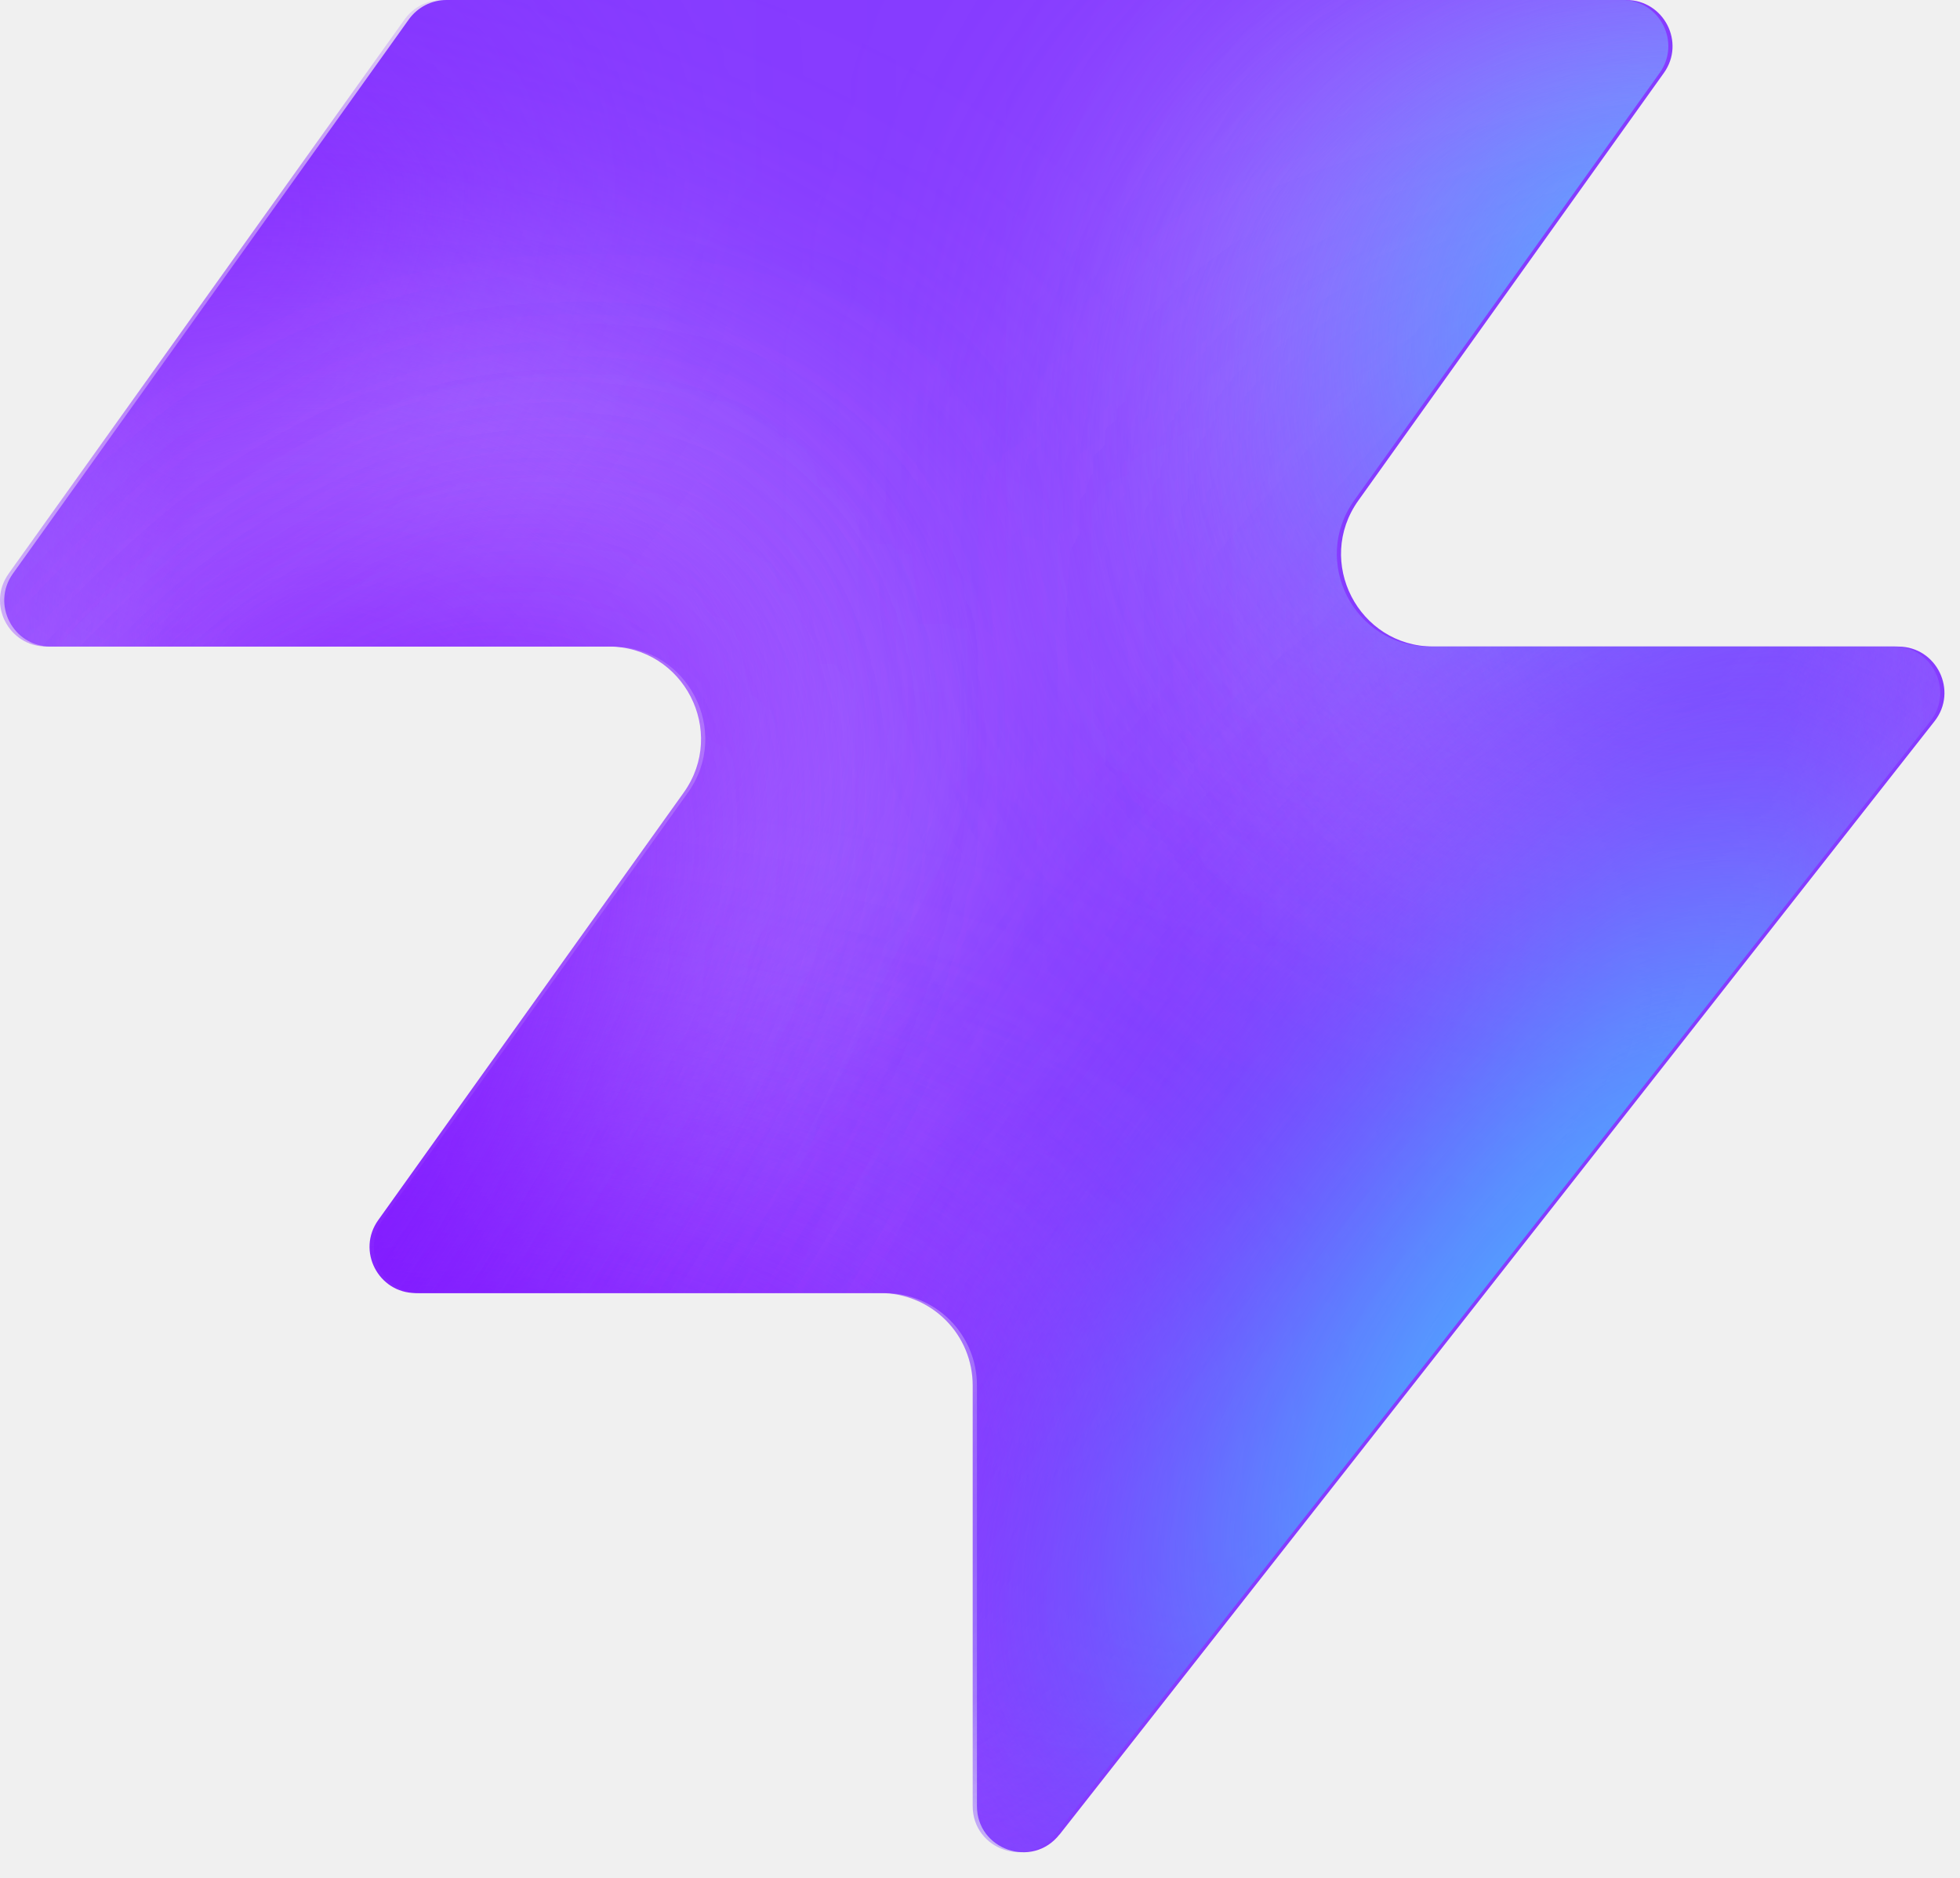
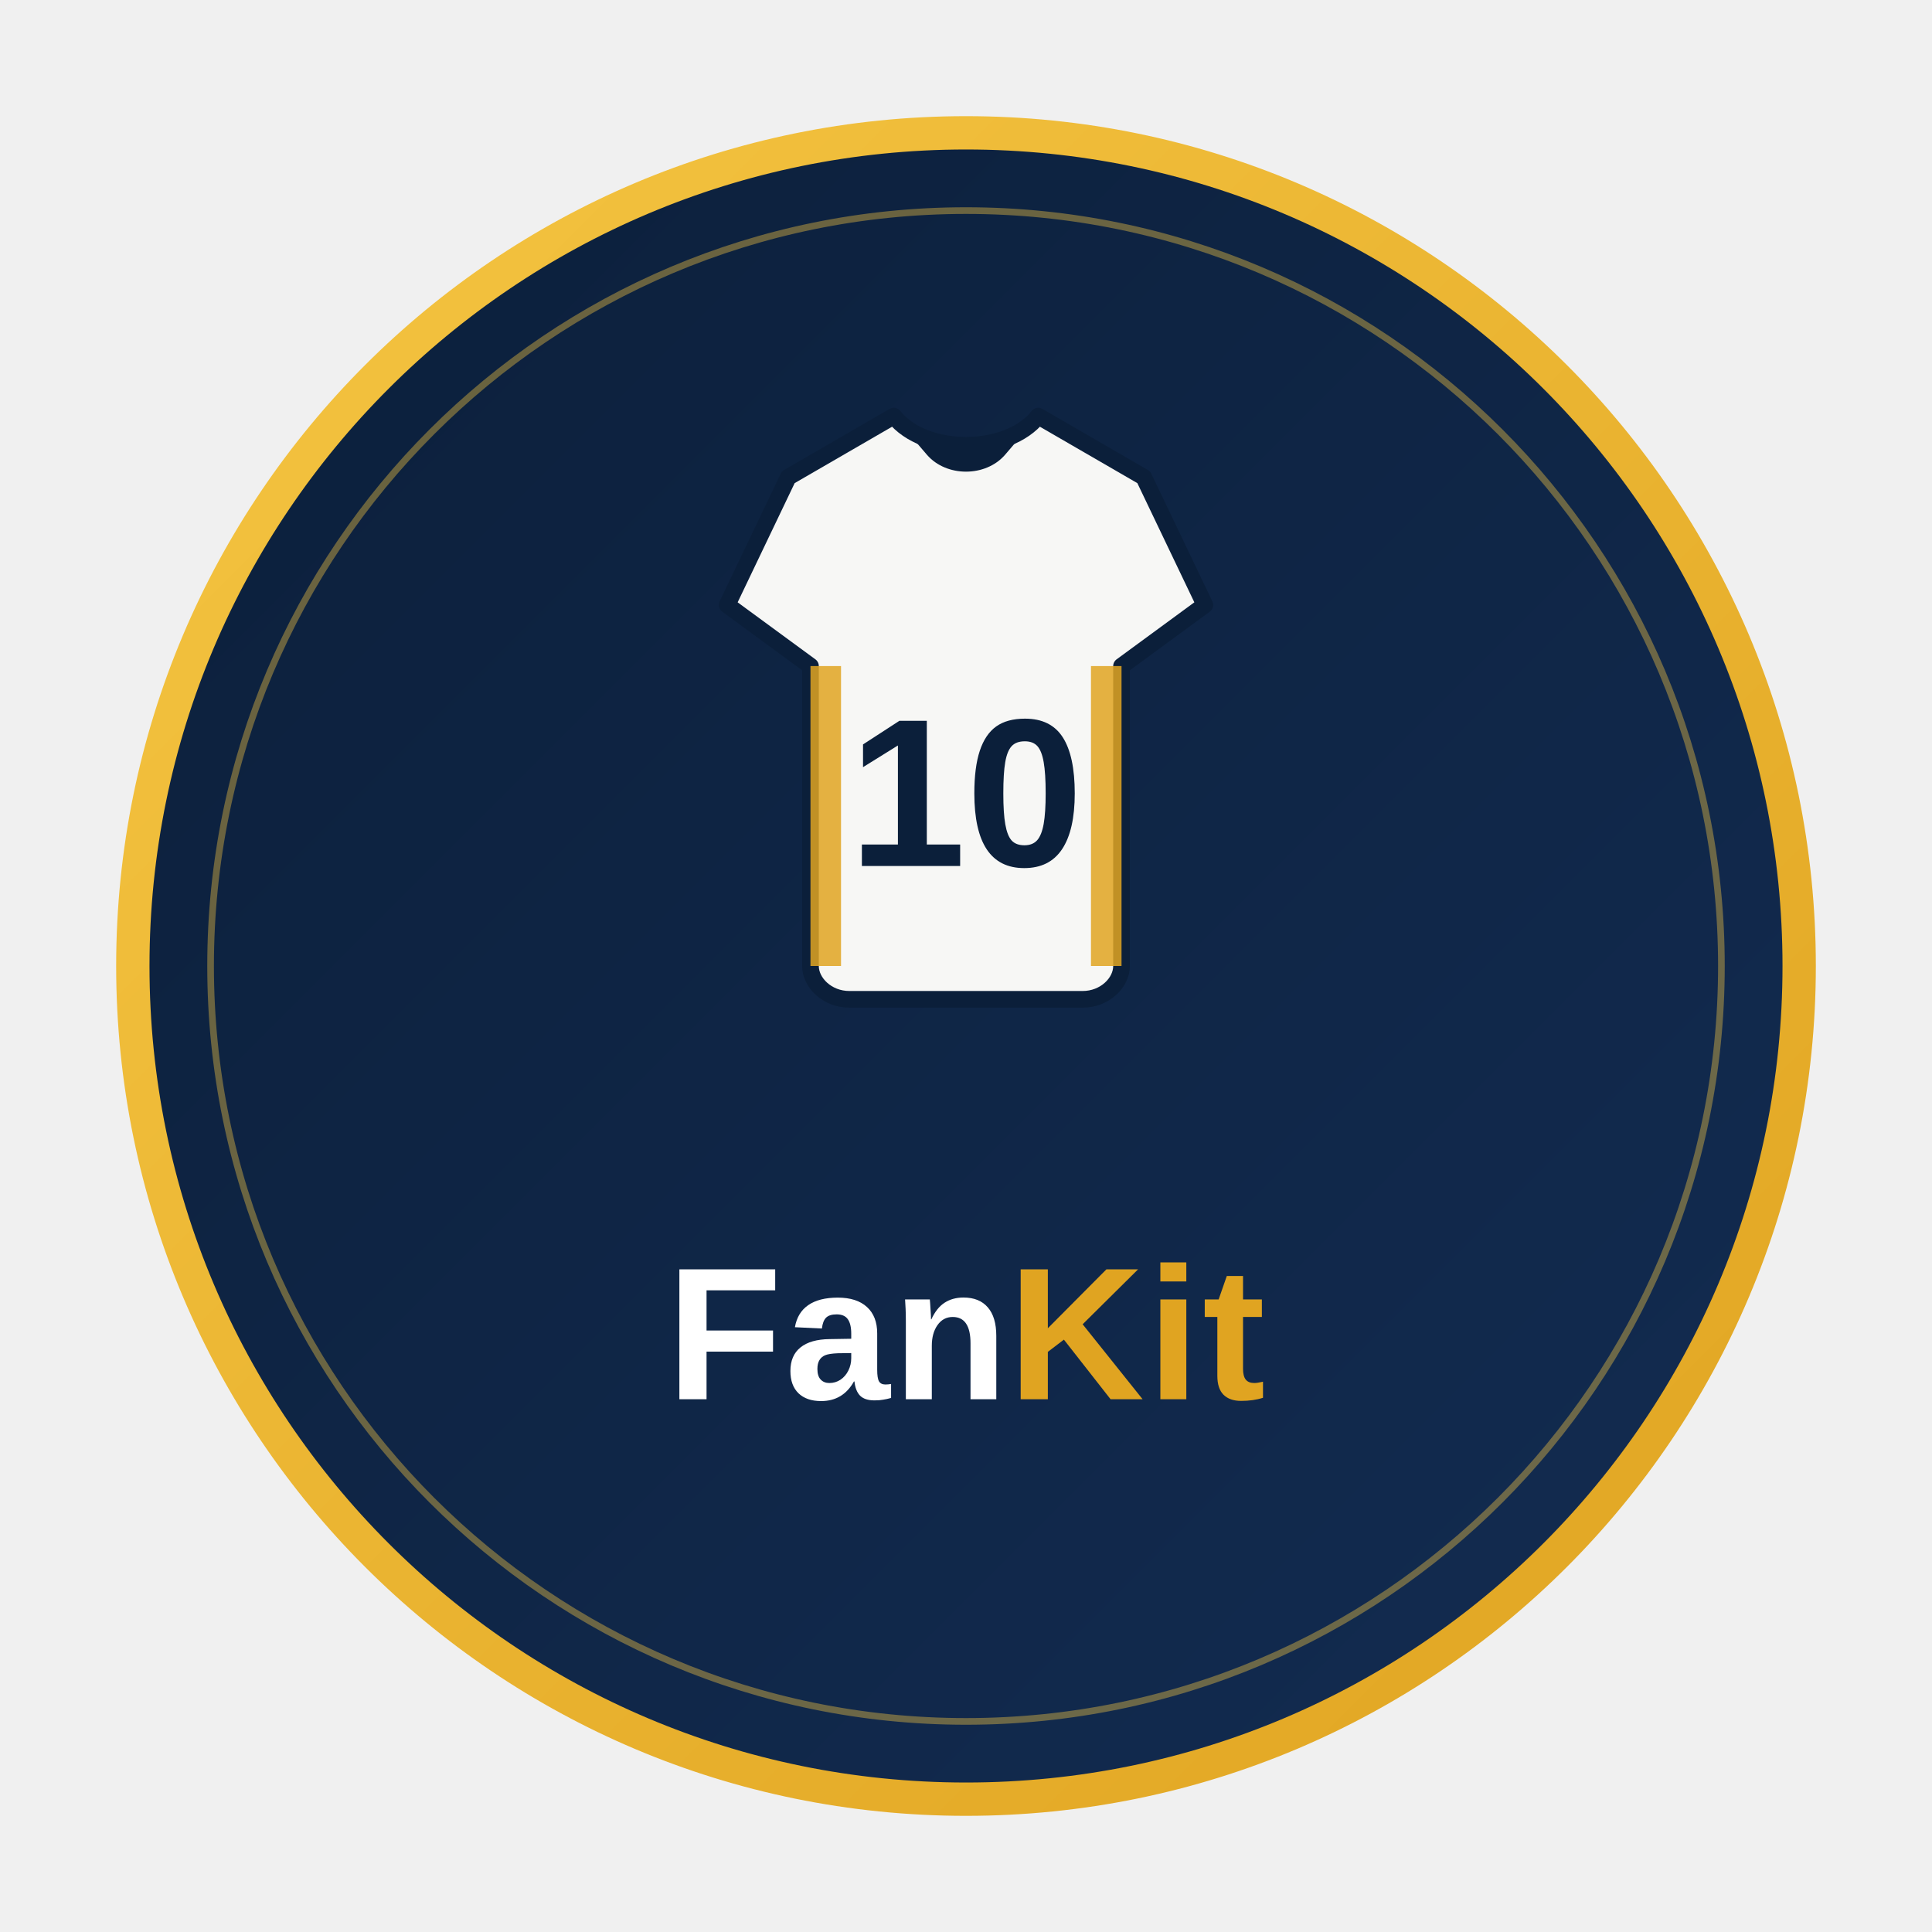
- <svg xmlns="http://www.w3.org/2000/svg" width="48" height="46" fill="none" viewBox="0 0 48 46">
-   <path fill="#863bff" d="M25.946 44.938c-.664.845-2.021.375-2.021-.698V33.937a2.26 2.26 0 0 0-2.262-2.262H10.287c-.92 0-1.456-1.04-.92-1.788l7.48-10.471c1.07-1.497 0-3.578-1.842-3.578H1.237c-.92 0-1.456-1.04-.92-1.788L10.013.474c.214-.297.556-.474.92-.474h28.894c.92 0 1.456 1.04.92 1.788l-7.48 10.471c-1.07 1.498 0 3.579 1.842 3.579h11.377c.943 0 1.473 1.088.89 1.83L25.947 44.94z" style="fill:#863bff;fill:color(display-p3 .525 .23 1);fill-opacity:1" />
-   <mask id="a" width="48" height="46" x="0" y="0" maskUnits="userSpaceOnUse" style="mask-type:alpha">
-     <path fill="#000" d="M25.842 44.938c-.664.844-2.021.375-2.021-.698V33.937a2.26 2.26 0 0 0-2.262-2.262H10.183c-.92 0-1.456-1.04-.92-1.788l7.48-10.471c1.07-1.498 0-3.579-1.842-3.579H1.133c-.92 0-1.456-1.04-.92-1.787L9.91.473c.214-.297.556-.474.92-.474h28.894c.92 0 1.456 1.04.92 1.788l-7.48 10.471c-1.07 1.498 0 3.578 1.842 3.578h11.377c.943 0 1.473 1.088.89 1.832L25.843 44.94z" style="fill:#000;fill-opacity:1" />
-   </mask>
-   <g mask="url(#a)">
-     <g filter="url(#b)">
-       <ellipse cx="5.508" cy="14.704" fill="#ede6ff" rx="5.508" ry="14.704" style="fill:#ede6ff;fill:color(display-p3 .927 .903 1);fill-opacity:1" transform="matrix(.00324 1 1 -.00324 -4.47 31.516)" />
+ <svg xmlns="http://www.w3.org/2000/svg" viewBox="0 0 400 400">
+   <defs>
+     <linearGradient id="badgeGrad" x1="0%" y1="0%" x2="100%" y2="100%">
+       <stop offset="0%" stop-color="#0B1F3A" />
+       <stop offset="100%" stop-color="#132C52" />
+     </linearGradient>
+     <linearGradient id="goldGrad" x1="0%" y1="0%" x2="100%" y2="100%">
+       <stop offset="0%" stop-color="#F5C542" />
+       <stop offset="100%" stop-color="#E0A421" />
+     </linearGradient>
+   </defs>
+   <g transform="translate(200,200) scale(1.15) translate(-200,-200)">
+     <circle cx="200" cy="200" r="150" fill="url(#badgeGrad)" />
+     <circle cx="200" cy="200" r="150" fill="none" stroke="url(#goldGrad)" stroke-width="6" />
+     <circle cx="200" cy="200" r="136" fill="none" stroke="#F5C542" stroke-width="1.2" opacity="0.4" />
+     <g transform="translate(200,155)">
+       <path d="       M -32 -43       L -13 -54       C -7.5 -47 7.5 -47 13 -54       L 32 -43       L 43 -20       L 28 -9       L 28 45       C 28 48 25 51 21 51       L -21 51       C -25 51 -28 48 -28 45       L -28 -9       L -43 -20       Z" fill="#F7F7F5" stroke="#0B1F3A" stroke-width="3" stroke-linejoin="round" />
+       <path d="M -13 -54 C -7.5 -47 7.5 -47 13 -54 L 7 -47 C 3.5 -43 -3.5 -43 -7 -47 Z" fill="#0B1F3A" />
+       <text x="0" y="27" text-anchor="middle" font-family="Arial, sans-serif" font-weight="800" font-size="38" fill="#0B1F3A">10</text>
+       <rect x="-28" y="-9" width="5.5" height="54" fill="#E0A421" opacity="0.85" />
+       <rect x="22.5" y="-9" width="5.5" height="54" fill="#E0A421" opacity="0.85" />
    </g>
-     <g filter="url(#c)">
-       <ellipse cx="10.399" cy="29.851" fill="#ede6ff" rx="10.399" ry="29.851" style="fill:#ede6ff;fill:color(display-p3 .927 .903 1);fill-opacity:1" transform="matrix(.00324 1 1 -.00324 -39.328 7.883)" />
-     </g>
-     <g filter="url(#d)">
-       <ellipse cx="5.508" cy="30.487" fill="#7e14ff" rx="5.508" ry="30.487" style="fill:#7e14ff;fill:color(display-p3 .492 .077 1);fill-opacity:1" transform="rotate(89.814 -25.913 -14.639)scale(1 -1)" />
-     </g>
-     <g filter="url(#e)">
-       <ellipse cx="5.508" cy="30.599" fill="#7e14ff" rx="5.508" ry="30.599" style="fill:#7e14ff;fill:color(display-p3 .492 .077 1);fill-opacity:1" transform="rotate(89.814 -32.644 -3.334)scale(1 -1)" />
-     </g>
-     <g filter="url(#f)">
-       <ellipse cx="5.508" cy="30.599" fill="#7e14ff" rx="5.508" ry="30.599" style="fill:#7e14ff;fill:color(display-p3 .492 .077 1);fill-opacity:1" transform="matrix(.00324 1 1 -.00324 -34.34 30.47)" />
-     </g>
-     <g filter="url(#g)">
-       <ellipse cx="14.072" cy="22.078" fill="#ede6ff" rx="14.072" ry="22.078" style="fill:#ede6ff;fill:color(display-p3 .927 .903 1);fill-opacity:1" transform="rotate(93.35 24.506 48.493)scale(-1 1)" />
-     </g>
-     <g filter="url(#h)">
-       <ellipse cx="3.47" cy="21.501" fill="#7e14ff" rx="3.47" ry="21.501" style="fill:#7e14ff;fill:color(display-p3 .492 .077 1);fill-opacity:1" transform="rotate(89.009 28.708 47.59)scale(-1 1)" />
-     </g>
-     <g filter="url(#i)">
-       <ellipse cx="3.47" cy="21.501" fill="#7e14ff" rx="3.47" ry="21.501" style="fill:#7e14ff;fill:color(display-p3 .492 .077 1);fill-opacity:1" transform="rotate(89.009 28.708 47.59)scale(-1 1)" />
-     </g>
-     <g filter="url(#j)">
-       <ellipse cx=".387" cy="8.972" fill="#7e14ff" rx="4.407" ry="29.108" style="fill:#7e14ff;fill:color(display-p3 .492 .077 1);fill-opacity:1" transform="rotate(39.51 .387 8.972)" />
-     </g>
-     <g filter="url(#k)">
-       <ellipse cx="47.523" cy="-6.092" fill="#7e14ff" rx="4.407" ry="29.108" style="fill:#7e14ff;fill:color(display-p3 .492 .077 1);fill-opacity:1" transform="rotate(37.892 47.523 -6.092)" />
-     </g>
-     <g filter="url(#l)">
-       <ellipse cx="41.412" cy="6.333" fill="#47bfff" rx="5.971" ry="9.665" style="fill:#47bfff;fill:color(display-p3 .28 .748 1);fill-opacity:1" transform="rotate(37.892 41.412 6.333)" />
-     </g>
-     <g filter="url(#m)">
-       <ellipse cx="-1.879" cy="38.332" fill="#7e14ff" rx="4.407" ry="29.108" style="fill:#7e14ff;fill:color(display-p3 .492 .077 1);fill-opacity:1" transform="rotate(37.892 -1.88 38.332)" />
-     </g>
-     <g filter="url(#n)">
-       <ellipse cx="-1.879" cy="38.332" fill="#7e14ff" rx="4.407" ry="29.108" style="fill:#7e14ff;fill:color(display-p3 .492 .077 1);fill-opacity:1" transform="rotate(37.892 -1.88 38.332)" />
-     </g>
-     <g filter="url(#o)">
-       <ellipse cx="35.651" cy="29.907" fill="#7e14ff" rx="4.407" ry="29.108" style="fill:#7e14ff;fill:color(display-p3 .492 .077 1);fill-opacity:1" transform="rotate(37.892 35.651 29.907)" />
-     </g>
-     <g filter="url(#p)">
-       <ellipse cx="38.418" cy="32.4" fill="#47bfff" rx="5.971" ry="15.297" style="fill:#47bfff;fill:color(display-p3 .28 .748 1);fill-opacity:1" transform="rotate(37.892 38.418 32.4)" />
-     </g>
+     <text x="200" y="278" text-anchor="middle" font-family="Arial, sans-serif" font-weight="800" font-size="34" fill="#FFFFFF" letter-spacing="0.5">Fan<tspan fill="#E0A421">Kit</tspan>
+     </text>
  </g>
-   <defs>
-     <filter id="b" width="60.045" height="41.654" x="-19.77" y="16.149" color-interpolation-filters="sRGB" filterUnits="userSpaceOnUse">
-       <feFlood flood-opacity="0" result="BackgroundImageFix" />
-       <feBlend in="SourceGraphic" in2="BackgroundImageFix" result="shape" />
-       <feGaussianBlur result="effect1_foregroundBlur_2002_17158" stdDeviation="7.659" />
-     </filter>
-     <filter id="c" width="90.34" height="51.437" x="-54.613" y="-7.533" color-interpolation-filters="sRGB" filterUnits="userSpaceOnUse">
-       <feFlood flood-opacity="0" result="BackgroundImageFix" />
-       <feBlend in="SourceGraphic" in2="BackgroundImageFix" result="shape" />
-       <feGaussianBlur result="effect1_foregroundBlur_2002_17158" stdDeviation="7.659" />
-     </filter>
-     <filter id="d" width="79.355" height="29.4" x="-49.64" y="2.03" color-interpolation-filters="sRGB" filterUnits="userSpaceOnUse">
-       <feFlood flood-opacity="0" result="BackgroundImageFix" />
-       <feBlend in="SourceGraphic" in2="BackgroundImageFix" result="shape" />
-       <feGaussianBlur result="effect1_foregroundBlur_2002_17158" stdDeviation="4.596" />
-     </filter>
-     <filter id="e" width="79.579" height="29.4" x="-45.045" y="20.029" color-interpolation-filters="sRGB" filterUnits="userSpaceOnUse">
-       <feFlood flood-opacity="0" result="BackgroundImageFix" />
-       <feBlend in="SourceGraphic" in2="BackgroundImageFix" result="shape" />
-       <feGaussianBlur result="effect1_foregroundBlur_2002_17158" stdDeviation="4.596" />
-     </filter>
-     <filter id="f" width="79.579" height="29.4" x="-43.513" y="21.178" color-interpolation-filters="sRGB" filterUnits="userSpaceOnUse">
-       <feFlood flood-opacity="0" result="BackgroundImageFix" />
-       <feBlend in="SourceGraphic" in2="BackgroundImageFix" result="shape" />
-       <feGaussianBlur result="effect1_foregroundBlur_2002_17158" stdDeviation="4.596" />
-     </filter>
-     <filter id="g" width="74.749" height="58.852" x="15.756" y="-17.901" color-interpolation-filters="sRGB" filterUnits="userSpaceOnUse">
-       <feFlood flood-opacity="0" result="BackgroundImageFix" />
-       <feBlend in="SourceGraphic" in2="BackgroundImageFix" result="shape" />
-       <feGaussianBlur result="effect1_foregroundBlur_2002_17158" stdDeviation="7.659" />
-     </filter>
-     <filter id="h" width="61.377" height="25.362" x="23.548" y="2.284" color-interpolation-filters="sRGB" filterUnits="userSpaceOnUse">
-       <feFlood flood-opacity="0" result="BackgroundImageFix" />
-       <feBlend in="SourceGraphic" in2="BackgroundImageFix" result="shape" />
-       <feGaussianBlur result="effect1_foregroundBlur_2002_17158" stdDeviation="4.596" />
-     </filter>
-     <filter id="i" width="61.377" height="25.362" x="23.548" y="2.284" color-interpolation-filters="sRGB" filterUnits="userSpaceOnUse">
-       <feFlood flood-opacity="0" result="BackgroundImageFix" />
-       <feBlend in="SourceGraphic" in2="BackgroundImageFix" result="shape" />
-       <feGaussianBlur result="effect1_foregroundBlur_2002_17158" stdDeviation="4.596" />
-     </filter>
-     <filter id="j" width="56.045" height="63.649" x="-27.636" y="-22.853" color-interpolation-filters="sRGB" filterUnits="userSpaceOnUse">
-       <feFlood flood-opacity="0" result="BackgroundImageFix" />
-       <feBlend in="SourceGraphic" in2="BackgroundImageFix" result="shape" />
-       <feGaussianBlur result="effect1_foregroundBlur_2002_17158" stdDeviation="4.596" />
-     </filter>
-     <filter id="k" width="54.814" height="64.646" x="20.116" y="-38.415" color-interpolation-filters="sRGB" filterUnits="userSpaceOnUse">
-       <feFlood flood-opacity="0" result="BackgroundImageFix" />
-       <feBlend in="SourceGraphic" in2="BackgroundImageFix" result="shape" />
-       <feGaussianBlur result="effect1_foregroundBlur_2002_17158" stdDeviation="4.596" />
-     </filter>
-     <filter id="l" width="33.541" height="35.313" x="24.641" y="-11.323" color-interpolation-filters="sRGB" filterUnits="userSpaceOnUse">
-       <feFlood flood-opacity="0" result="BackgroundImageFix" />
-       <feBlend in="SourceGraphic" in2="BackgroundImageFix" result="shape" />
-       <feGaussianBlur result="effect1_foregroundBlur_2002_17158" stdDeviation="4.596" />
-     </filter>
-     <filter id="m" width="54.814" height="64.646" x="-29.286" y="6.009" color-interpolation-filters="sRGB" filterUnits="userSpaceOnUse">
-       <feFlood flood-opacity="0" result="BackgroundImageFix" />
-       <feBlend in="SourceGraphic" in2="BackgroundImageFix" result="shape" />
-       <feGaussianBlur result="effect1_foregroundBlur_2002_17158" stdDeviation="4.596" />
-     </filter>
-     <filter id="n" width="54.814" height="64.646" x="-29.286" y="6.009" color-interpolation-filters="sRGB" filterUnits="userSpaceOnUse">
-       <feFlood flood-opacity="0" result="BackgroundImageFix" />
-       <feBlend in="SourceGraphic" in2="BackgroundImageFix" result="shape" />
-       <feGaussianBlur result="effect1_foregroundBlur_2002_17158" stdDeviation="4.596" />
-     </filter>
-     <filter id="o" width="54.814" height="64.646" x="8.244" y="-2.416" color-interpolation-filters="sRGB" filterUnits="userSpaceOnUse">
-       <feFlood flood-opacity="0" result="BackgroundImageFix" />
-       <feBlend in="SourceGraphic" in2="BackgroundImageFix" result="shape" />
-       <feGaussianBlur result="effect1_foregroundBlur_2002_17158" stdDeviation="4.596" />
-     </filter>
-     <filter id="p" width="39.409" height="43.623" x="18.713" y="10.588" color-interpolation-filters="sRGB" filterUnits="userSpaceOnUse">
-       <feFlood flood-opacity="0" result="BackgroundImageFix" />
-       <feBlend in="SourceGraphic" in2="BackgroundImageFix" result="shape" />
-       <feGaussianBlur result="effect1_foregroundBlur_2002_17158" stdDeviation="4.596" />
-     </filter>
-   </defs>
</svg>
